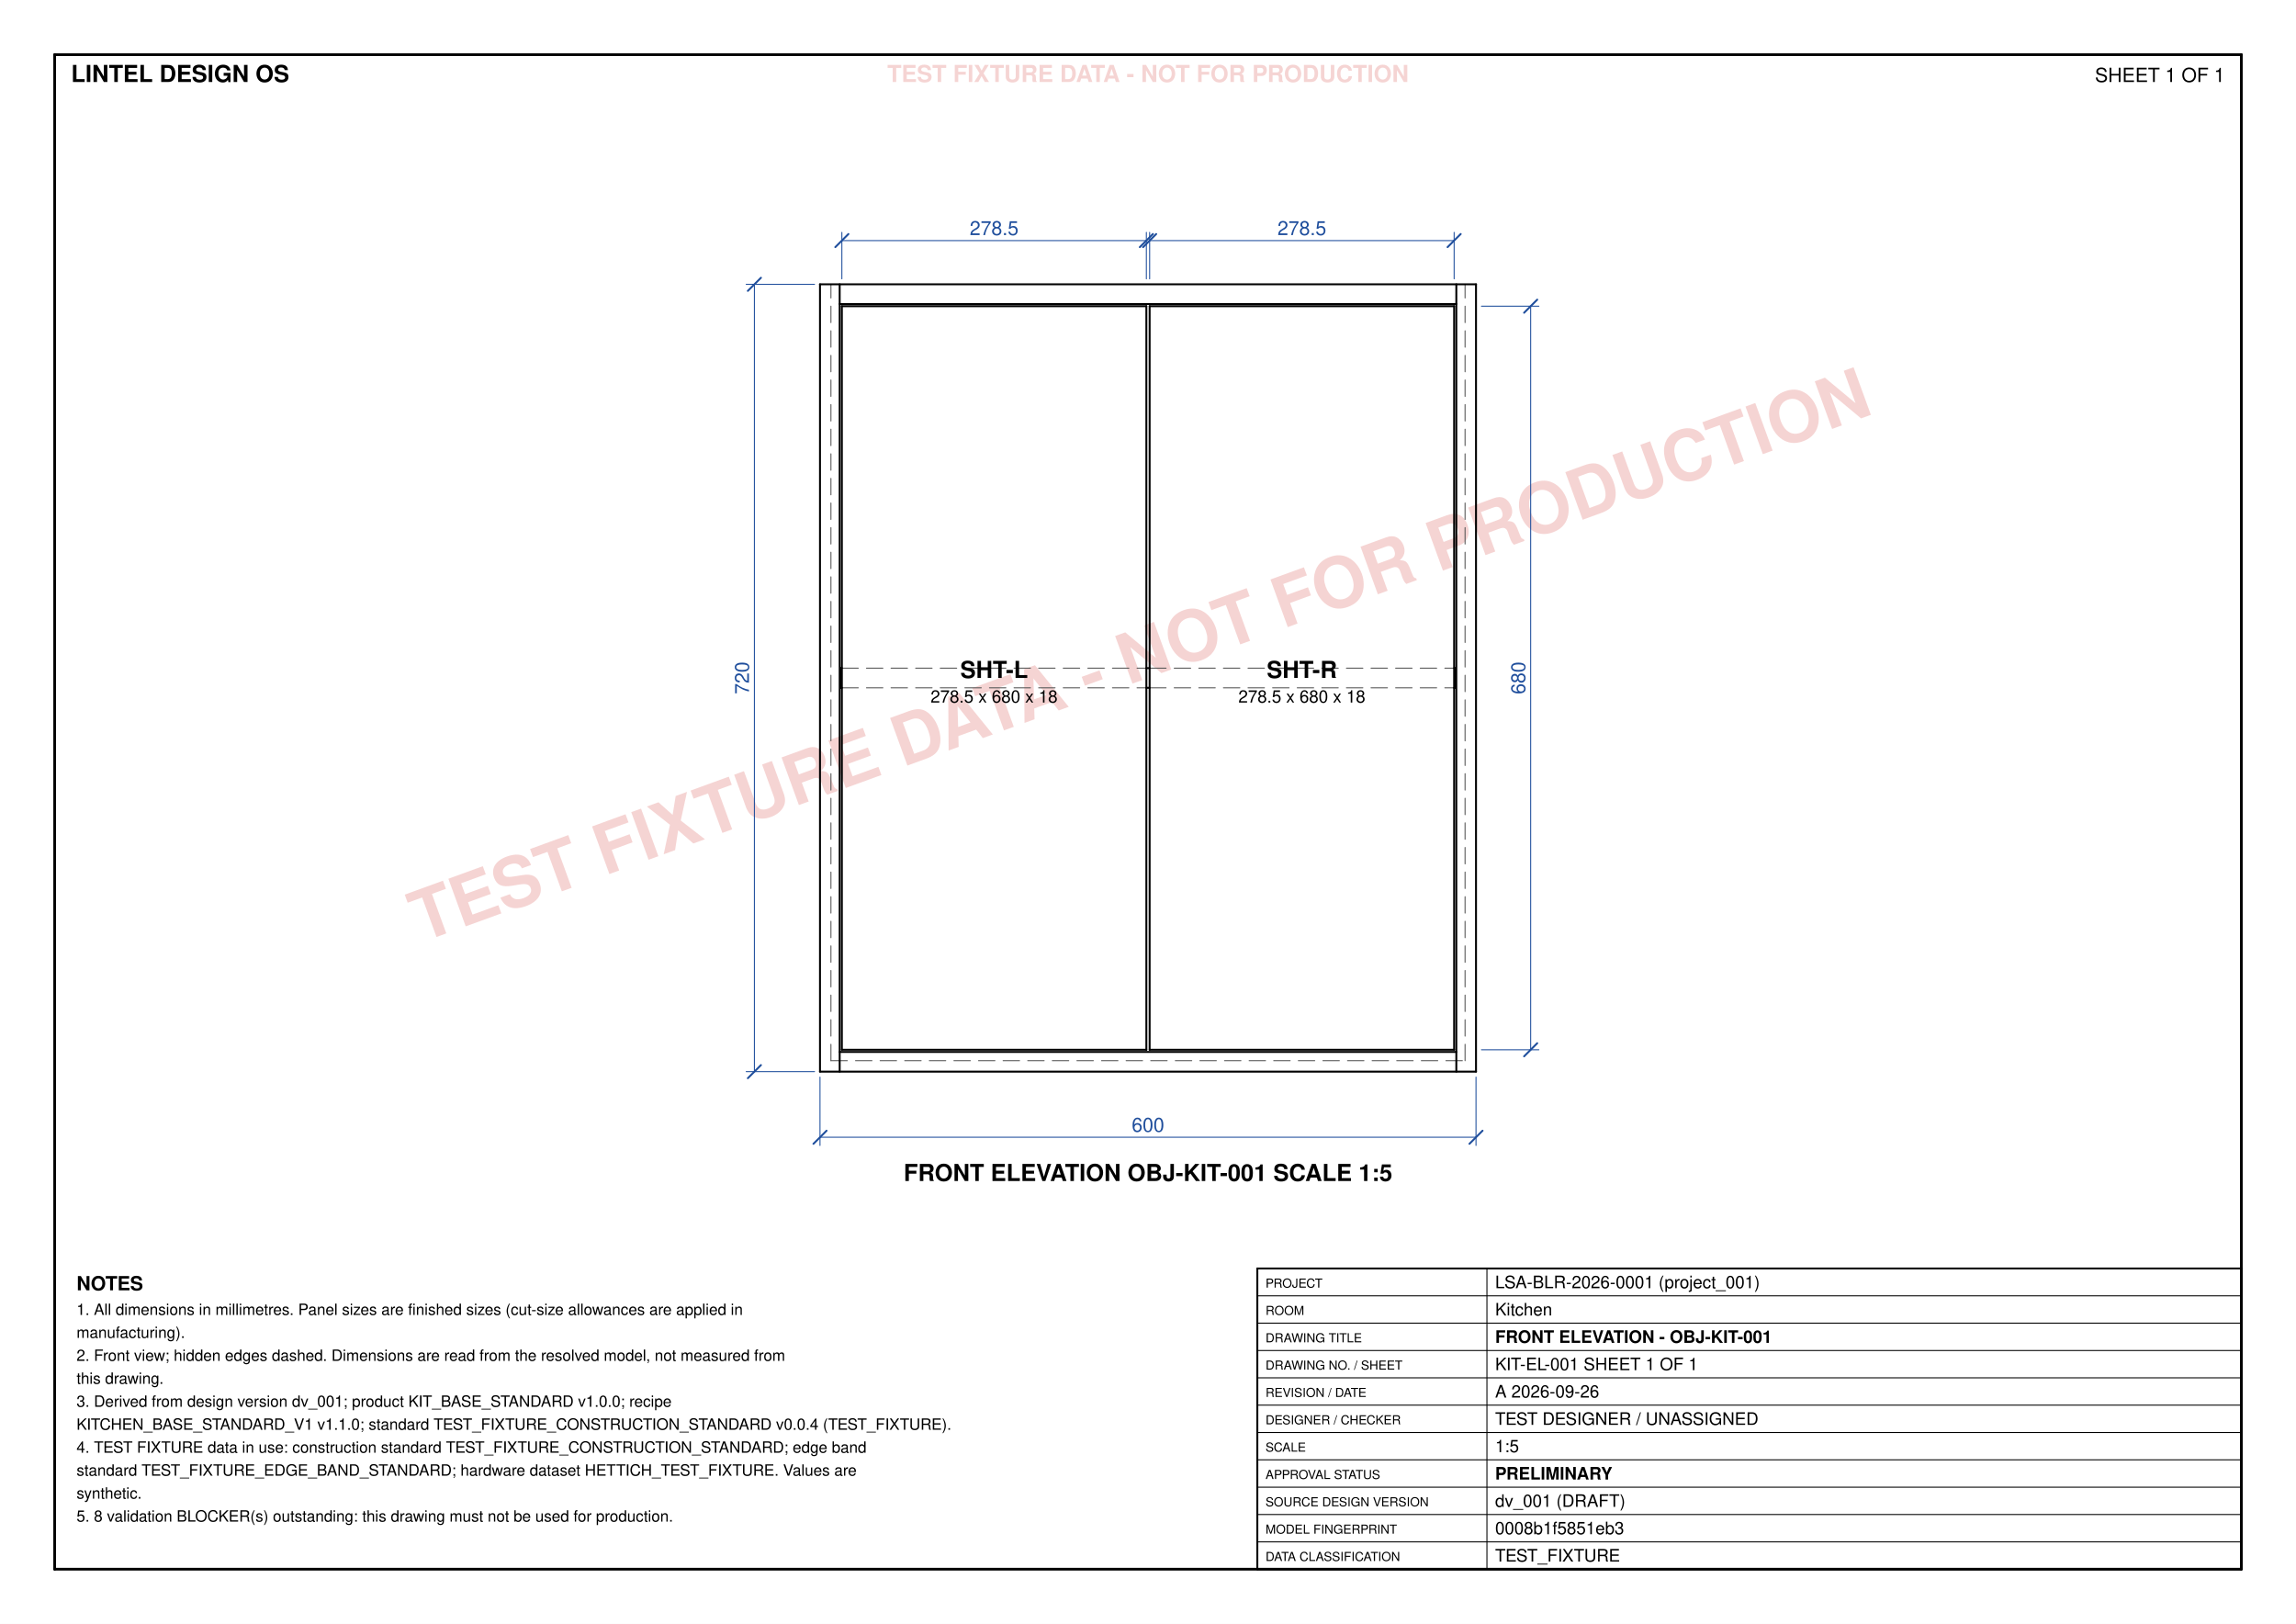
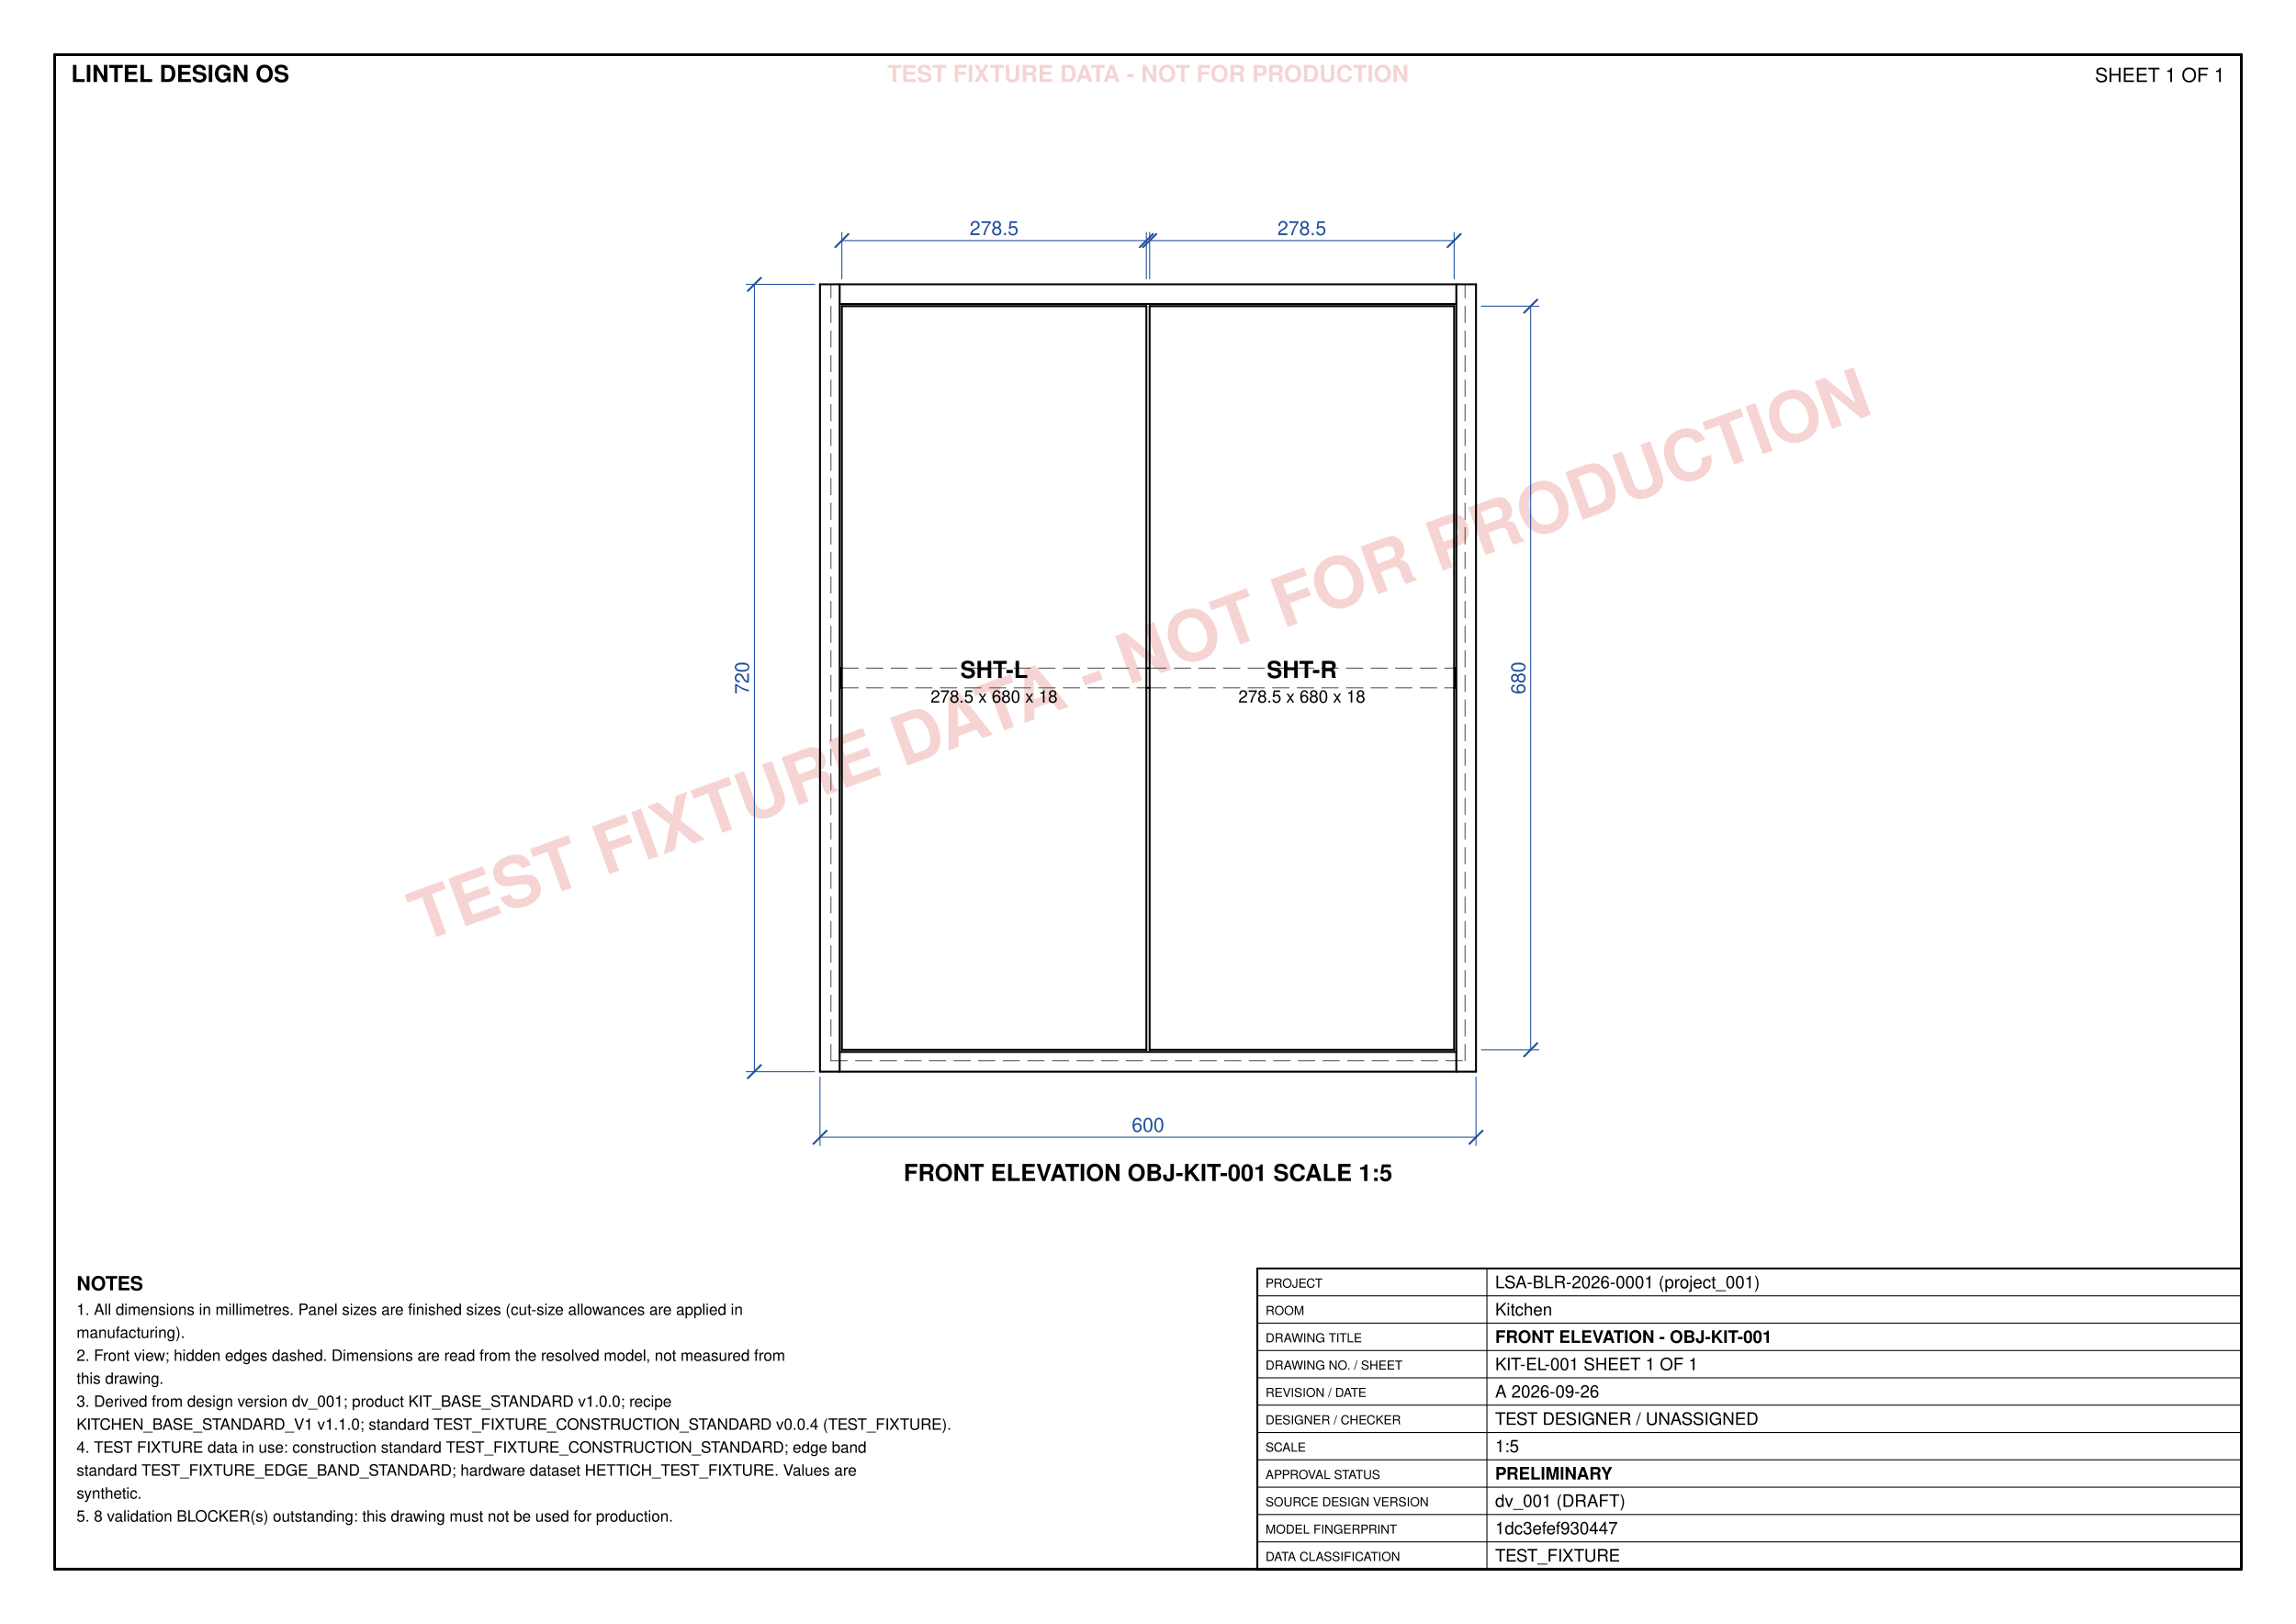
- <svg xmlns="http://www.w3.org/2000/svg" width="420mm" height="297mm" viewBox="0 0 420 297" data-drawing-id="DRW:dv_001:obj_001:FRONT_ELEVATION:KIT-EL-001:RA" data-drawing-type="FRONT_ELEVATION" data-status="PRELIMINARY" data-design-version="dv_001" data-model-fingerprint="0008b1f5851eb3" data-classification="TEST_FIXTURE" data-content-hash="09c3881b1c9396" data-sheet="1/1">
+ <svg xmlns="http://www.w3.org/2000/svg" width="420mm" height="297mm" viewBox="0 0 420 297" data-drawing-id="DRW:dv_001:obj_001:FRONT_ELEVATION:KIT-EL-001:RA" data-drawing-type="FRONT_ELEVATION" data-status="PRELIMINARY" data-design-version="dv_001" data-model-fingerprint="1dc3efef930447" data-classification="TEST_FIXTURE" data-content-hash="0a9c55040520ca" data-sheet="1/1">
  <rect x="0" y="0" width="420" height="297" fill="#ffffff" />
  <g id="WATERMARK" fill="#d9534f" stroke="#d9534f" opacity="0.25" font-family="Helvetica, Arial, sans-serif" stroke-linecap="round">
    <text stroke="none" x="210" y="124" font-size="12.714" text-anchor="middle" font-weight="bold" transform="rotate(-20 210 124)">TEST FIXTURE DATA - NOT FOR PRODUCTION</text>
    <text stroke="none" x="210" y="15" font-size="4.286" text-anchor="middle" font-weight="bold">TEST FIXTURE DATA - NOT FOR PRODUCTION</text>
  </g>
  <g id="BORDER" fill="#000000" stroke="#000000" font-family="Helvetica, Arial, sans-serif" stroke-linecap="round">
    <line fill="none" x1="10" y1="10" x2="410" y2="10" stroke-width="0.5" />
    <line fill="none" x1="410" y1="10" x2="410" y2="287" stroke-width="0.5" />
    <line fill="none" x1="410" y1="287" x2="10" y2="287" stroke-width="0.5" />
    <line fill="none" x1="10" y1="287" x2="10" y2="10" stroke-width="0.5" />
    <text stroke="none" x="13" y="15" font-size="4.286" text-anchor="start" font-weight="bold">LINTEL DESIGN OS</text>
    <text stroke="none" x="407" y="15" font-size="3.571" text-anchor="end">SHEET 1 OF 1</text>
  </g>
  <g id="HIDDEN" fill="#555555" stroke="#555555" font-family="Helvetica, Arial, sans-serif" stroke-linecap="round">
    <line fill="none" x1="152" y1="194" x2="268" y2="194" stroke-width="0.18" stroke-dasharray="3 1.5" />
    <line fill="none" x1="154" y1="125.8" x2="209.7" y2="125.8" stroke-width="0.18" stroke-dasharray="3 1.5" />
    <line fill="none" x1="210.3" y1="125.8" x2="266" y2="125.8" stroke-width="0.18" stroke-dasharray="3 1.5" />
    <line fill="none" x1="154" y1="122.2" x2="209.7" y2="122.2" stroke-width="0.18" stroke-dasharray="3 1.5" />
    <line fill="none" x1="210.3" y1="122.2" x2="266" y2="122.2" stroke-width="0.18" stroke-dasharray="3 1.5" />
    <line fill="none" x1="152" y1="194" x2="152" y2="52" stroke-width="0.18" stroke-dasharray="3 1.5" />
    <line fill="none" x1="268" y1="194" x2="268" y2="52" stroke-width="0.18" stroke-dasharray="3 1.5" />
  </g>
  <g id="VISIBLE" fill="#000000" stroke="#000000" font-family="Helvetica, Arial, sans-serif" stroke-linecap="round">
    <line fill="none" x1="150" y1="196" x2="270" y2="196" stroke-width="0.35" />
    <line fill="none" x1="153.6" y1="192.4" x2="266.4" y2="192.4" stroke-width="0.35" />
    <line fill="none" x1="154" y1="192" x2="209.7" y2="192" stroke-width="0.35" />
    <line fill="none" x1="210.3" y1="192" x2="266" y2="192" stroke-width="0.35" />
    <line fill="none" x1="153.8" y1="125.8" x2="154" y2="125.8" stroke-width="0.35" />
    <line fill="none" x1="209.7" y1="125.8" x2="210.3" y2="125.8" stroke-width="0.35" />
    <line fill="none" x1="266" y1="125.8" x2="266.2" y2="125.8" stroke-width="0.35" />
    <line fill="none" x1="153.8" y1="122.2" x2="154" y2="122.2" stroke-width="0.35" />
    <line fill="none" x1="209.7" y1="122.2" x2="210.3" y2="122.2" stroke-width="0.35" />
    <line fill="none" x1="266" y1="122.2" x2="266.2" y2="122.2" stroke-width="0.35" />
    <line fill="none" x1="154" y1="56" x2="209.7" y2="56" stroke-width="0.35" />
    <line fill="none" x1="210.3" y1="56" x2="266" y2="56" stroke-width="0.35" />
    <line fill="none" x1="153.6" y1="55.6" x2="266.4" y2="55.6" stroke-width="0.35" />
    <line fill="none" x1="150" y1="52" x2="270" y2="52" stroke-width="0.35" />
    <line fill="none" x1="150" y1="196" x2="150" y2="52" stroke-width="0.35" />
    <line fill="none" x1="153.6" y1="196" x2="153.6" y2="52" stroke-width="0.35" />
    <line fill="none" x1="153.8" y1="125.8" x2="153.8" y2="122.2" stroke-width="0.35" />
    <line fill="none" x1="154" y1="192" x2="154" y2="56" stroke-width="0.35" />
    <line fill="none" x1="209.7" y1="192" x2="209.7" y2="56" stroke-width="0.35" />
    <line fill="none" x1="210.3" y1="192" x2="210.3" y2="56" stroke-width="0.35" />
    <line fill="none" x1="266" y1="192" x2="266" y2="56" stroke-width="0.35" />
    <line fill="none" x1="266.2" y1="125.8" x2="266.2" y2="122.2" stroke-width="0.35" />
    <line fill="none" x1="266.4" y1="196" x2="266.4" y2="52" stroke-width="0.35" />
    <line fill="none" x1="270" y1="196" x2="270" y2="52" stroke-width="0.35" />
  </g>
  <g id="DIMENSION" fill="#1f4e9c" stroke="#1f4e9c" font-family="Helvetica, Arial, sans-serif" stroke-linecap="round">
    <line fill="none" x1="150" y1="197" x2="150" y2="209.5" stroke-width="0.18" />
    <line fill="none" x1="148.8" y1="209.2" x2="151.2" y2="206.8" stroke-width="0.35" />
    <line fill="none" x1="270" y1="197" x2="270" y2="209.5" stroke-width="0.18" />
    <line fill="none" x1="268.8" y1="209.2" x2="271.2" y2="206.8" stroke-width="0.35" />
    <line fill="none" x1="150" y1="208" x2="270" y2="208" stroke-width="0.18" />
    <text stroke="none" x="210" y="207" font-size="3.571" text-anchor="middle">600</text>
    <line fill="none" x1="149" y1="196" x2="136.5" y2="196" stroke-width="0.18" />
    <line fill="none" x1="136.8" y1="197.2" x2="139.2" y2="194.8" stroke-width="0.35" />
    <line fill="none" x1="149" y1="52" x2="136.5" y2="52" stroke-width="0.18" />
    <line fill="none" x1="136.8" y1="53.2" x2="139.2" y2="50.8" stroke-width="0.35" />
    <line fill="none" x1="138" y1="196" x2="138" y2="52" stroke-width="0.18" />
    <text stroke="none" x="137" y="124" font-size="3.571" text-anchor="middle" transform="rotate(-90 137 124)">720</text>
    <line fill="none" x1="154" y1="51" x2="154" y2="42.5" stroke-width="0.18" />
    <line fill="none" x1="152.8" y1="45.2" x2="155.2" y2="42.8" stroke-width="0.35" />
    <line fill="none" x1="209.7" y1="51" x2="209.7" y2="42.5" stroke-width="0.18" />
    <line fill="none" x1="208.5" y1="45.2" x2="210.9" y2="42.8" stroke-width="0.35" />
    <line fill="none" x1="154" y1="44" x2="209.7" y2="44" stroke-width="0.18" />
    <text stroke="none" x="181.85" y="43" font-size="3.571" text-anchor="middle">278.5</text>
    <line fill="none" x1="210.3" y1="51" x2="210.3" y2="42.5" stroke-width="0.18" />
    <line fill="none" x1="209.1" y1="45.2" x2="211.5" y2="42.8" stroke-width="0.35" />
    <line fill="none" x1="266" y1="51" x2="266" y2="42.5" stroke-width="0.18" />
    <line fill="none" x1="264.8" y1="45.2" x2="267.2" y2="42.8" stroke-width="0.35" />
    <line fill="none" x1="210.3" y1="44" x2="266" y2="44" stroke-width="0.18" />
    <text stroke="none" x="238.15" y="43" font-size="3.571" text-anchor="middle">278.5</text>
    <line fill="none" x1="271" y1="192" x2="281.5" y2="192" stroke-width="0.18" />
    <line fill="none" x1="278.8" y1="193.2" x2="281.2" y2="190.8" stroke-width="0.35" />
    <line fill="none" x1="271" y1="56" x2="281.5" y2="56" stroke-width="0.18" />
    <line fill="none" x1="278.8" y1="57.2" x2="281.2" y2="54.8" stroke-width="0.35" />
    <line fill="none" x1="280" y1="192" x2="280" y2="56" stroke-width="0.18" />
    <text stroke="none" x="279" y="124" font-size="3.571" text-anchor="middle" transform="rotate(-90 279 124)">680</text>
  </g>
  <g id="ANNOTATION" fill="#000000" stroke="#000000" font-family="Helvetica, Arial, sans-serif" stroke-linecap="round">
    <text stroke="none" x="181.85" y="124" font-size="4.286" text-anchor="middle" font-weight="bold">SHT-L</text>
    <text stroke="none" x="181.85" y="128.5" font-size="3.143" text-anchor="middle">278.5 x 680 x 18</text>
    <text stroke="none" x="238.15" y="124" font-size="4.286" text-anchor="middle" font-weight="bold">SHT-R</text>
    <text stroke="none" x="238.15" y="128.5" font-size="3.143" text-anchor="middle">278.5 x 680 x 18</text>
    <text stroke="none" x="210" y="216" font-size="4.286" text-anchor="middle" font-weight="bold">FRONT ELEVATION  OBJ-KIT-001  SCALE 1:5</text>
    <text stroke="none" x="14" y="236" font-size="3.571" text-anchor="start" font-weight="bold">NOTES</text>
    <text stroke="none" x="14" y="240.5" font-size="2.857" text-anchor="start">1. All dimensions in millimetres. Panel sizes are finished sizes (cut-size allowances are applied in</text>
    <text stroke="none" x="14" y="244.7" font-size="2.857" text-anchor="start">   manufacturing).</text>
    <text stroke="none" x="14" y="248.9" font-size="2.857" text-anchor="start">2. Front view; hidden edges dashed. Dimensions are read from the resolved model, not measured from</text>
    <text stroke="none" x="14" y="253.1" font-size="2.857" text-anchor="start">   this drawing.</text>
    <text stroke="none" x="14" y="257.3" font-size="2.857" text-anchor="start">3. Derived from design version dv_001; product KIT_BASE_STANDARD v1.0.0; recipe</text>
    <text stroke="none" x="14" y="261.5" font-size="2.857" text-anchor="start">   KITCHEN_BASE_STANDARD_V1 v1.1.0; standard TEST_FIXTURE_CONSTRUCTION_STANDARD v0.0.4 (TEST_FIXTURE).</text>
    <text stroke="none" x="14" y="265.7" font-size="2.857" text-anchor="start">4. TEST FIXTURE data in use: construction standard TEST_FIXTURE_CONSTRUCTION_STANDARD; edge band</text>
    <text stroke="none" x="14" y="269.9" font-size="2.857" text-anchor="start">   standard TEST_FIXTURE_EDGE_BAND_STANDARD; hardware dataset HETTICH_TEST_FIXTURE. Values are</text>
    <text stroke="none" x="14" y="274.1" font-size="2.857" text-anchor="start">   synthetic.</text>
    <text stroke="none" x="14" y="278.3" font-size="2.857" text-anchor="start">5. 8 validation BLOCKER(s) outstanding: this drawing must not be used for production.</text>
  </g>
  <g id="TITLE_BLOCK" fill="#000000" stroke="#000000" font-family="Helvetica, Arial, sans-serif" stroke-linecap="round">
    <line fill="none" x1="230" y1="232" x2="410" y2="232" stroke-width="0.35" />
    <line fill="none" x1="410" y1="232" x2="410" y2="287" stroke-width="0.35" />
    <line fill="none" x1="410" y1="287" x2="230" y2="287" stroke-width="0.35" />
    <line fill="none" x1="230" y1="287" x2="230" y2="232" stroke-width="0.35" />
    <line fill="none" x1="272" y1="232" x2="272" y2="287" stroke-width="0.18" />
    <text stroke="none" x="231.5" y="235.5" font-size="2.286" text-anchor="start">PROJECT</text>
    <text stroke="none" x="273.5" y="235.6" font-size="3.143" text-anchor="start">LSA-BLR-2026-0001 (project_001)</text>
    <line fill="none" x1="230" y1="237" x2="410" y2="237" stroke-width="0.18" />
    <text stroke="none" x="231.5" y="240.5" font-size="2.286" text-anchor="start">ROOM</text>
    <text stroke="none" x="273.5" y="240.6" font-size="3.143" text-anchor="start">Kitchen</text>
    <line fill="none" x1="230" y1="242" x2="410" y2="242" stroke-width="0.18" />
    <text stroke="none" x="231.5" y="245.5" font-size="2.286" text-anchor="start">DRAWING TITLE</text>
    <text stroke="none" x="273.5" y="245.6" font-size="3.143" text-anchor="start" font-weight="bold">FRONT ELEVATION - OBJ-KIT-001</text>
    <line fill="none" x1="230" y1="247" x2="410" y2="247" stroke-width="0.18" />
    <text stroke="none" x="231.5" y="250.5" font-size="2.286" text-anchor="start">DRAWING NO. / SHEET</text>
    <text stroke="none" x="273.5" y="250.6" font-size="3.143" text-anchor="start">KIT-EL-001   SHEET 1 OF 1</text>
    <line fill="none" x1="230" y1="252" x2="410" y2="252" stroke-width="0.18" />
    <text stroke="none" x="231.5" y="255.5" font-size="2.286" text-anchor="start">REVISION / DATE</text>
    <text stroke="none" x="273.5" y="255.6" font-size="3.143" text-anchor="start">A   2026-09-26</text>
    <line fill="none" x1="230" y1="257" x2="410" y2="257" stroke-width="0.18" />
    <text stroke="none" x="231.5" y="260.5" font-size="2.286" text-anchor="start">DESIGNER / CHECKER</text>
    <text stroke="none" x="273.5" y="260.6" font-size="3.143" text-anchor="start">TEST DESIGNER / UNASSIGNED</text>
    <line fill="none" x1="230" y1="262" x2="410" y2="262" stroke-width="0.18" />
    <text stroke="none" x="231.5" y="265.5" font-size="2.286" text-anchor="start">SCALE</text>
    <text stroke="none" x="273.5" y="265.6" font-size="3.143" text-anchor="start">1:5</text>
    <line fill="none" x1="230" y1="267" x2="410" y2="267" stroke-width="0.18" />
    <text stroke="none" x="231.5" y="270.5" font-size="2.286" text-anchor="start">APPROVAL STATUS</text>
    <text stroke="none" x="273.5" y="270.6" font-size="3.143" text-anchor="start" font-weight="bold">PRELIMINARY</text>
    <line fill="none" x1="230" y1="272" x2="410" y2="272" stroke-width="0.18" />
    <text stroke="none" x="231.5" y="275.5" font-size="2.286" text-anchor="start">SOURCE DESIGN VERSION</text>
    <text stroke="none" x="273.5" y="275.6" font-size="3.143" text-anchor="start">dv_001 (DRAFT)</text>
    <line fill="none" x1="230" y1="277" x2="410" y2="277" stroke-width="0.18" />
    <text stroke="none" x="231.5" y="280.5" font-size="2.286" text-anchor="start">MODEL FINGERPRINT</text>
-     <text stroke="none" x="273.5" y="280.6" font-size="3.143" text-anchor="start">0008b1f5851eb3</text>
+     <text stroke="none" x="273.5" y="280.6" font-size="3.143" text-anchor="start">1dc3efef930447</text>
    <line fill="none" x1="230" y1="282" x2="410" y2="282" stroke-width="0.18" />
    <text stroke="none" x="231.5" y="285.5" font-size="2.286" text-anchor="start">DATA CLASSIFICATION</text>
    <text stroke="none" x="273.5" y="285.6" font-size="3.143" text-anchor="start">TEST_FIXTURE</text>
  </g>
</svg>
